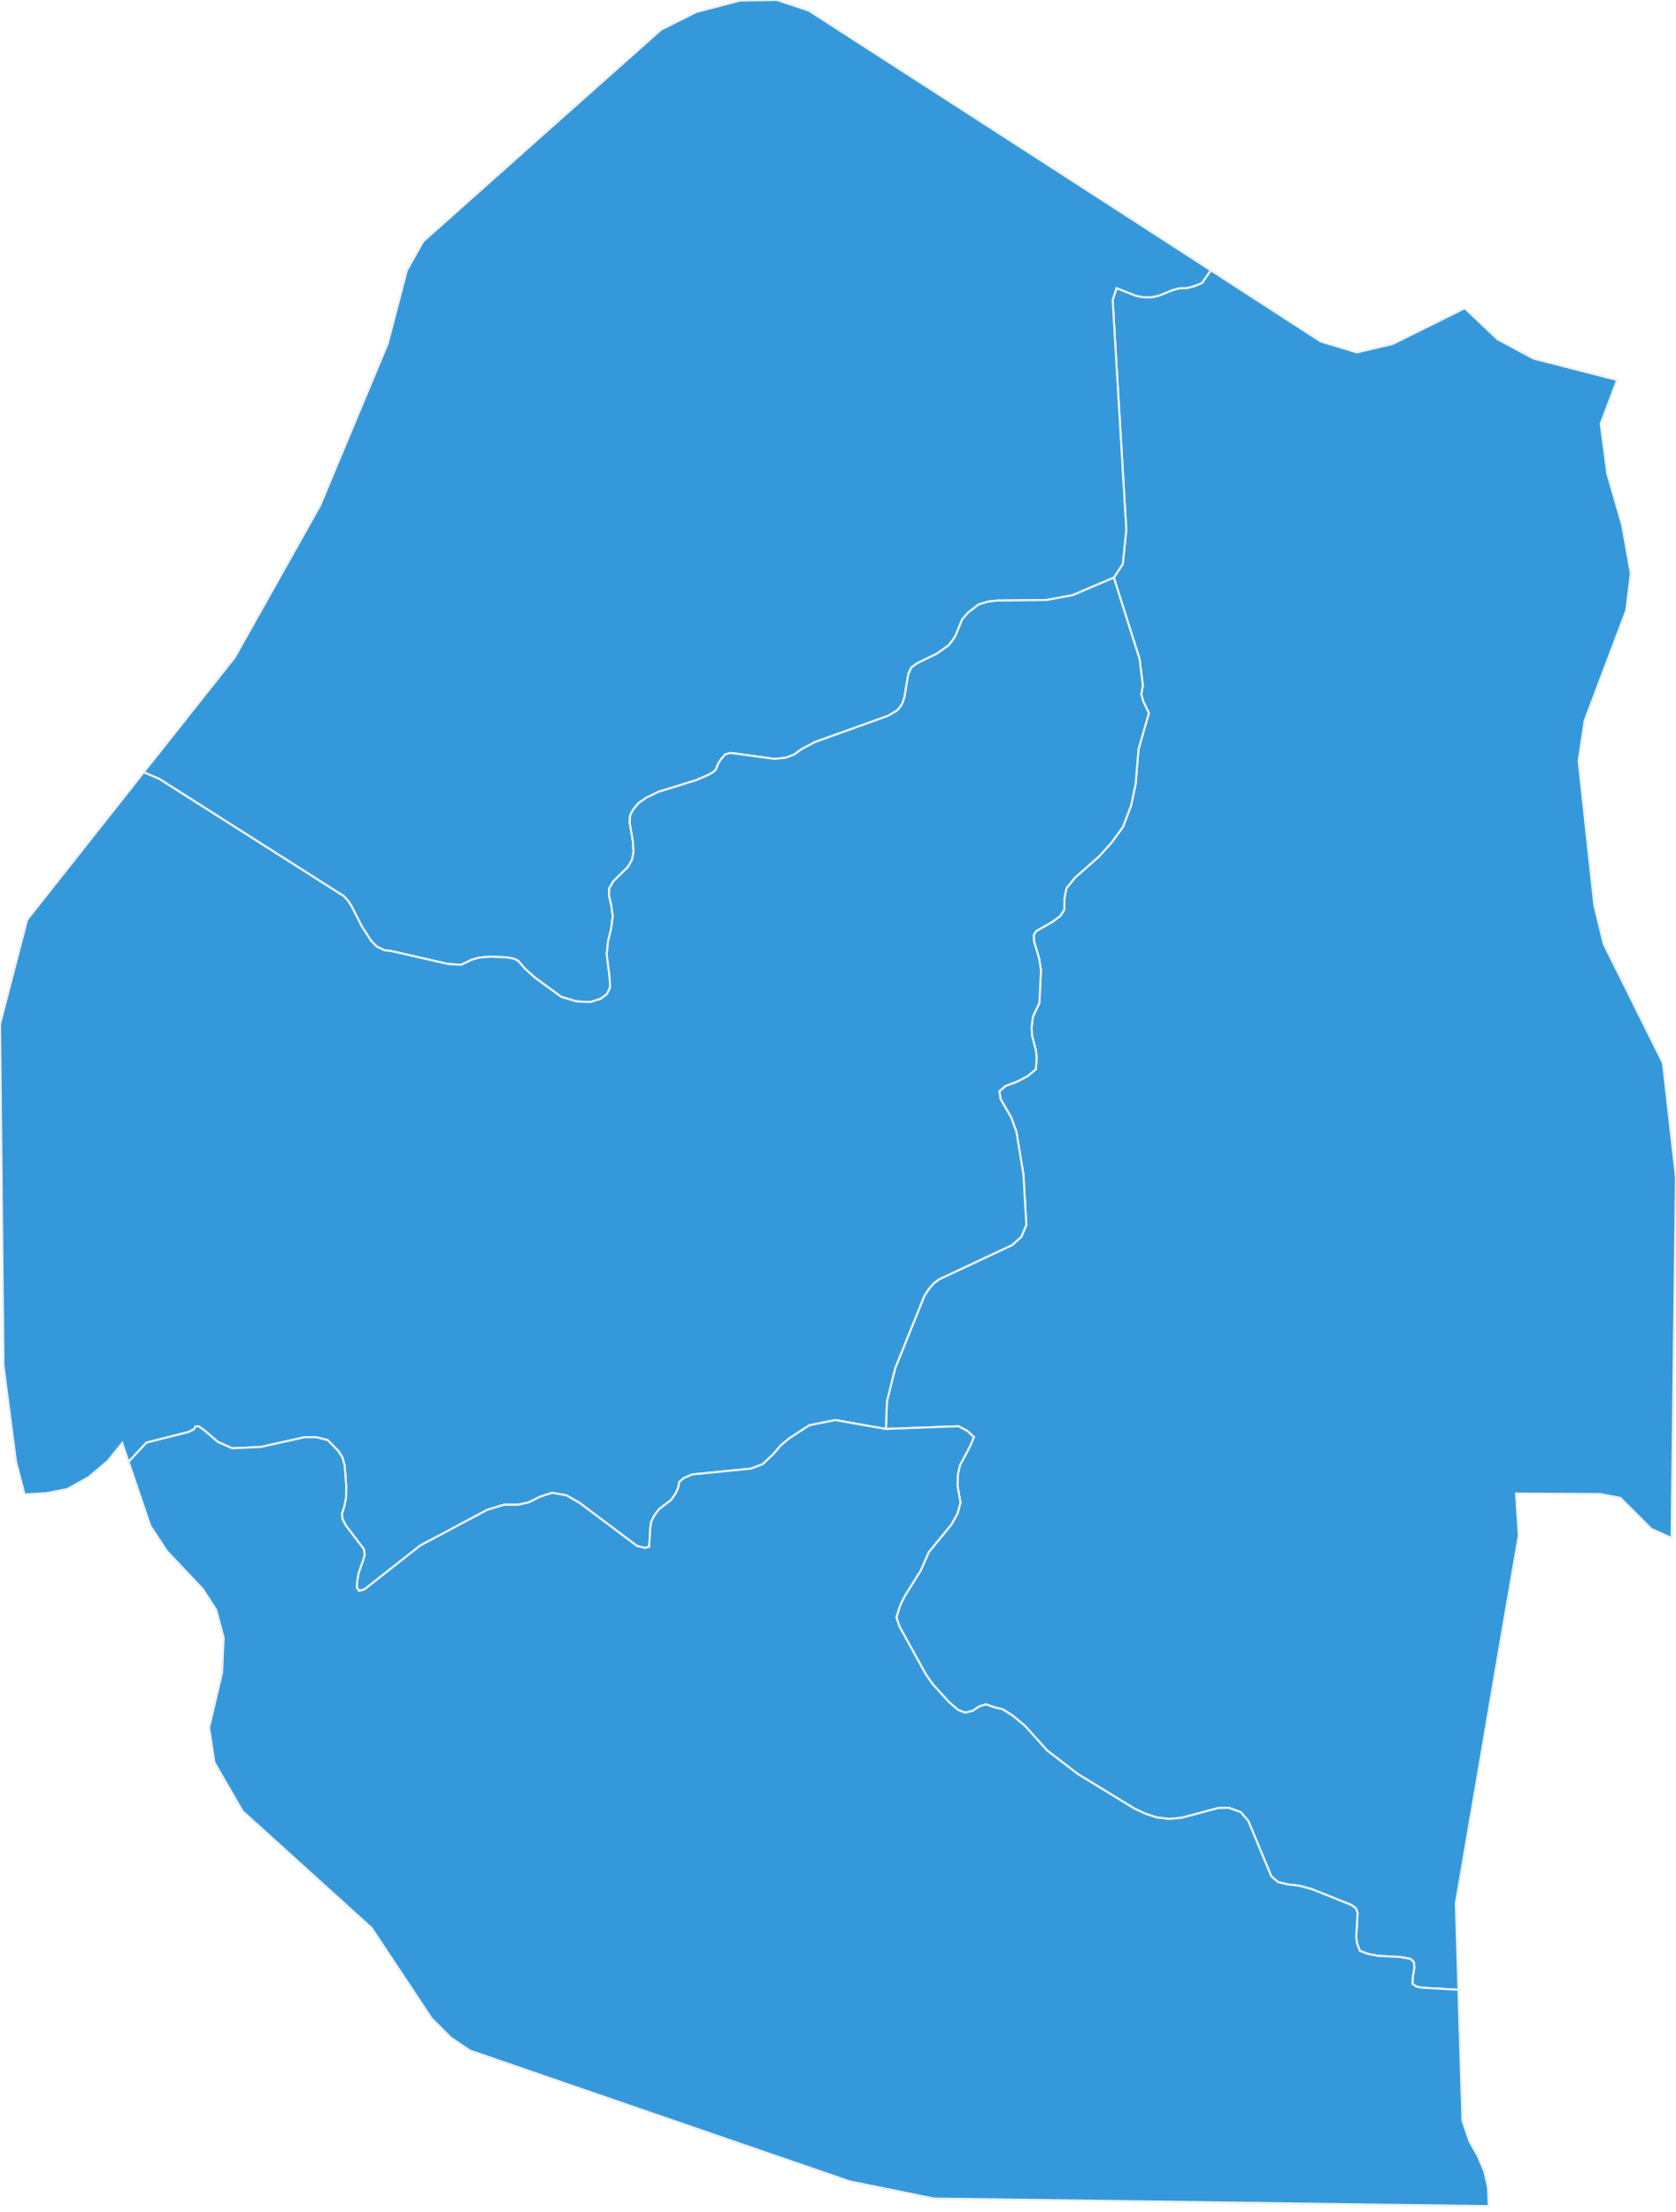
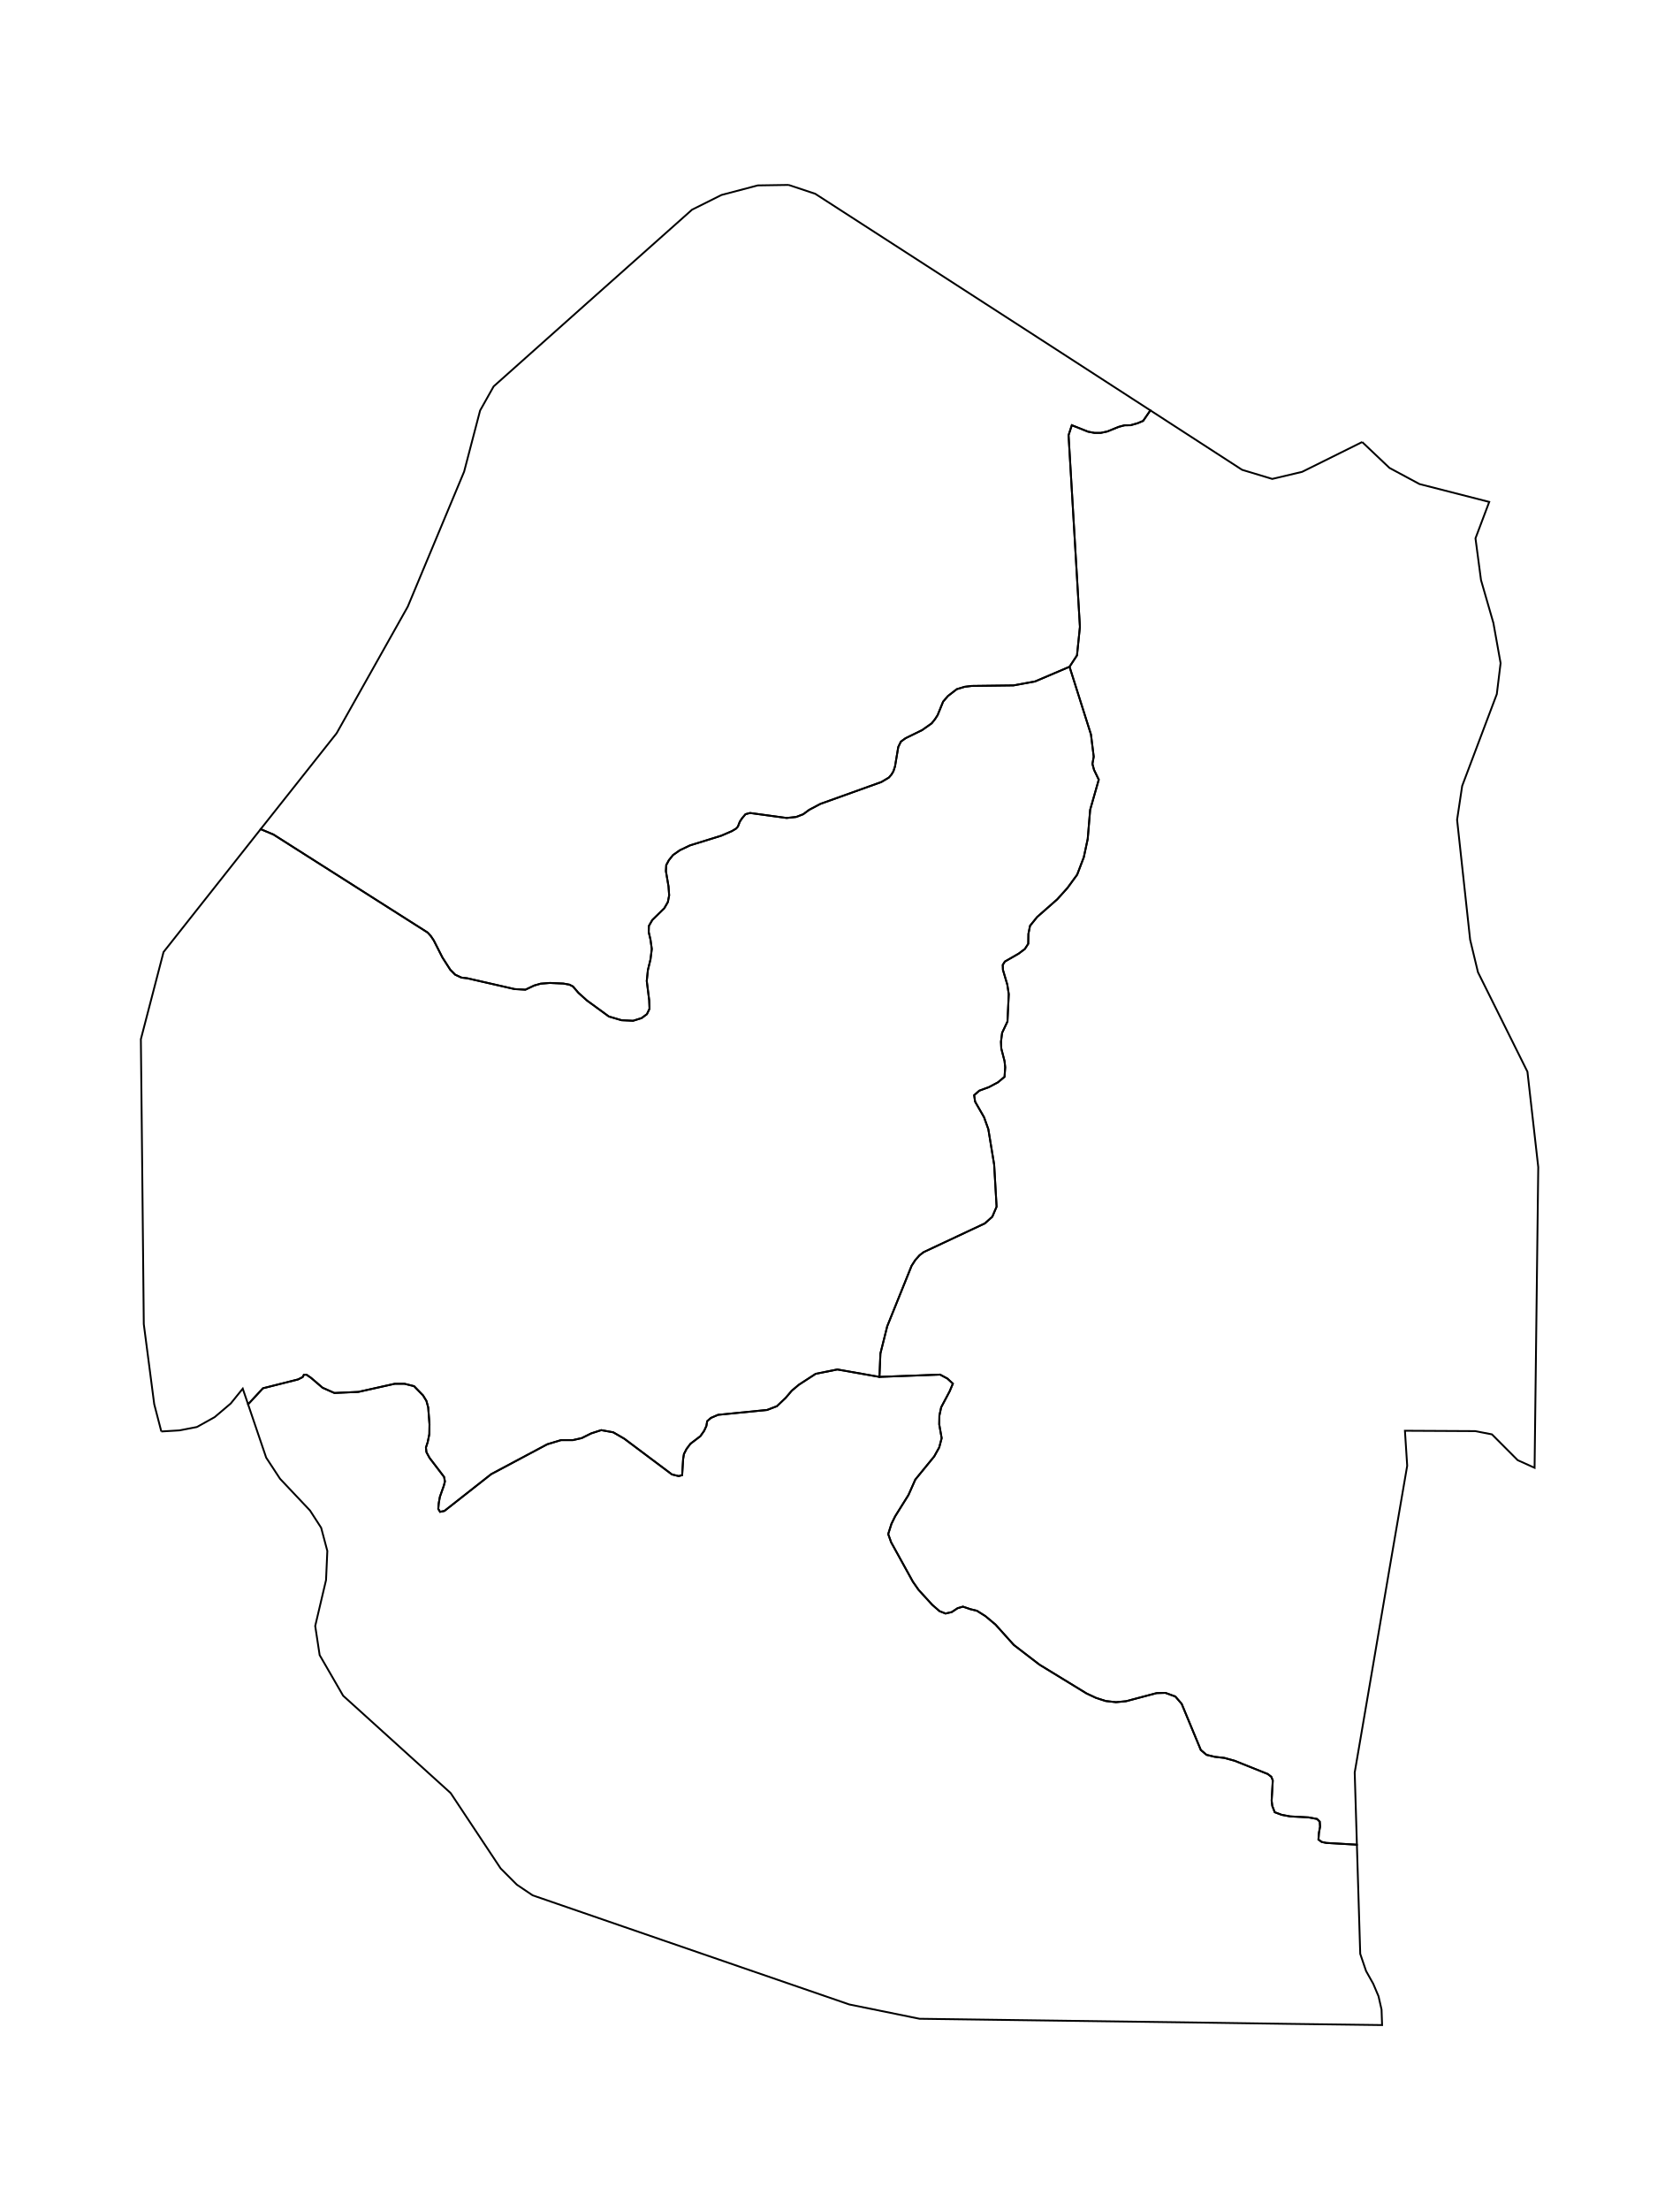
- <svg xmlns="http://www.w3.org/2000/svg" fill="#3498db" stroke="#ecf0f1" stroke-width="1" width="800" height="1056" viewBox="0 0 800 1056">
-   <path d="M699.195,147.145 714.808,161.95 732.032,171.205 771.933,181.421 764.064,202.268 767.224,226.139 774.318,250.705 778.439,273.699 776.27,291.412 756.444,343.959 753.532,363.338 760.998,431.962 765.489,450.606 793.804,507.533 800,562.158 797.893,734.216 788.228,729.865 773.482,715.087 763.879,713.223 723.668,713.015 724.969,733.042 714.808,792.118 705.452,847.089 694.919,908.609 696.174,949.928 695.973,949.916 678.625,948.912 676.023,948.358 674.164,947.007 674.443,943.163 675.093,939.631 674.908,936.757 673.328,935.198 668.495,934.298 657.993,933.744 653.129,932.844 649.133,931.355 647.739,927.754 647.367,924.742 648.018,913.144 647.181,911.067 645.137,909.475 626.178,901.894 620.292,900.268 614.808,899.645 610.069,898.503 606.816,895.734 595.849,869.297 592.225,865.111 586.525,863.036 581.506,863.174 564.034,867.81 558.272,868.363 552.386,867.706 546.903,865.942 541.419,863.382 514.437,846.882 499.753,835.608 489.251,823.921 483.458,819.08 478.625,816.038 474.908,815.139 470.632,813.687 467.566,814.586 464.22,816.798 460.688,817.628 457.25,816.28 453.067,812.65 445.23,804.077 441.977,799.411 429.523,776.844 427.851,772.145 429.709,766.306 431.847,761.953 439.468,749.759 443.371,740.951 454.183,727.725 457.064,722.545 458.458,717.263 457.064,709.391 457.157,704.351 458.179,699.587 463.012,690.475 464.87,686.058 461.711,683.124 457.528,680.881 422.832,682.192 423.39,668.804 427.293,653.21 441.233,618.617 443.371,615.307 445.787,612.583 448.204,610.756 483.179,594.347 487.454,590.521 489.901,584.799 488.507,560.712 485.162,540.387 482.714,533.567 477.603,524.681 477.045,520.962 480.019,518.379 485.533,516.348 490.645,513.627 494.455,510.46 494.827,505.02 494.455,501.474 492.597,494.279 492.411,490.423 493.061,485.294 496.128,478.789 496.872,463.166 496.035,457.695 493.526,449.231 493.433,446.375 494.641,444.483 502.541,439.942 506.072,437.294 508.024,434.301 508.117,428.66 509.046,424.017 513.136,418.962 524.598,408.886 530.453,402.388 536.029,394.755 539.839,384.751 542.07,374.302 543.464,357.635 548.39,340.387 545.694,334.787 544.765,331.352 545.509,327.23 543.929,314.522 531.661,275.759 535.936,269.237 537.609,252.936 531.103,143.239 532.962,137.517 542.256,141.217 545.88,141.903 549.598,141.903 553.253,141.115 559.852,138.442 563.105,137.585 566.636,137.517 570.632,136.386 573.792,135.05 577.934,129.034 630.452,163.047 647.708,168.257 664.808,164.212 699.195,147.145Z" name="Lubombo" name_en="Lubombo District" gn_name="Lubombo District" admin="Swaziland" adm0_a3="SWZ" iso_3166_2="SZ-LU" iso_a2="SZ" postal="LU" type="District" type_en="District" wikidataid="Q856657" />
-   <path d="M370.818,0 386.059,5.062 449.566,46.051 513.073,87.062 568.123,122.681 577.934,129.034 573.792,135.05 570.632,136.386 566.636,137.517 563.105,137.585 559.852,138.442 553.253,141.115 549.598,141.903 545.88,141.903 542.256,141.217 532.962,137.517 531.103,143.239 537.609,252.936 535.936,269.237 531.661,275.759 511.927,284.169 499.567,286.435 475.651,286.744 471.655,287.224 467.101,288.598 462.082,292.477 459.294,295.704 456.134,303.464 454.647,305.765 452.758,308.135 447.274,312.015 437.795,316.651 435.1,318.609 433.613,321.666 431.754,332.795 430.825,335.612 429.709,337.467 428.222,339.184 423.947,341.727 389.065,354.233 382.621,357.635 379.183,360.177 375.186,361.724 369.703,362.308 348.761,359.456 346.159,360.143 344.207,362.446 342.906,364.404 341.791,367.257 340.769,368.391 338.352,369.834 332.312,372.446 314.437,377.98 308.582,380.764 304.678,383.514 302.262,386.504 300.775,389.289 300.589,392.727 302.076,401.459 302.448,406.617 301.704,410.433 299.66,413.975 292.782,420.716 290.831,424.12 290.738,427.594 291.76,431.962 292.504,437.294 291.76,443.245 290.273,449.334 289.623,455.596 291.017,466.641 291.202,471.493 289.715,474.591 286.649,476.862 281.785,478.376 275.186,478.067 267.937,475.933 255.391,466.779 250.527,462.409 247.367,458.727 245.323,457.695 241.884,457.075 234.17,456.731 228.873,457.144 225.155,458.211 220.137,460.585 213.972,460.241 186.834,454.048 183.551,453.669 179.926,451.983 177.138,449.162 172.677,442.213 167.658,432.341 165.986,429.864 164.22,427.904 75.93,371.793 68.587,368.7 112.082,313.8 152.788,241.372 185.068,164.075 194.207,129.122 201.983,115.282 255.081,67.957 315.551,14.161 332.404,5.746 353.16,0.274 370.818,0Z" name="Hhohho" name_en="Hhohho District" gn_name="Hhohho District" admin="Swaziland" adm0_a3="SWZ" iso_3166_2="SZ-HH" iso_a2="SZ" postal="HH" type="District" type_en="District" wikidataid="Q735570" />
-   <path d="M11.71,713.43 7.652,697.826 1.673,652.002 0.743,559.884 0,488.943 12.98,439.048 68.587,368.7 75.93,371.793 164.22,427.904 165.986,429.864 167.658,432.341 172.677,442.213 177.138,449.162 179.926,451.983 183.551,453.669 186.834,454.048 213.972,460.241 220.137,460.585 225.155,458.211 228.873,457.144 234.17,456.731 241.884,457.075 245.323,457.695 247.367,458.727 250.527,462.409 255.391,466.779 267.937,475.933 275.186,478.067 281.785,478.376 286.649,476.862 289.715,474.591 291.202,471.493 291.017,466.641 289.623,455.596 290.273,449.334 291.76,443.245 292.504,437.294 291.76,431.962 290.738,427.594 290.831,424.12 292.782,420.716 299.66,413.975 301.704,410.433 302.448,406.617 302.076,401.459 300.589,392.727 300.775,389.289 302.262,386.504 304.678,383.514 308.582,380.764 314.437,377.98 332.312,372.446 338.352,369.834 340.769,368.391 341.791,367.257 342.906,364.404 344.207,362.446 346.159,360.143 348.761,359.456 369.703,362.308 375.186,361.724 379.183,360.177 382.621,357.635 389.065,354.233 423.947,341.727 428.222,339.184 429.709,337.467 430.825,335.612 431.754,332.795 433.613,321.666 435.1,318.609 437.795,316.651 447.274,312.015 452.758,308.135 454.647,305.765 456.134,303.464 459.294,295.704 462.082,292.477 467.101,288.598 471.655,287.224 475.651,286.744 499.567,286.435 511.927,284.169 531.661,275.759 543.929,314.522 545.509,327.23 544.765,331.352 545.694,334.787 548.39,340.387 543.464,357.635 542.07,374.302 539.839,384.751 536.029,394.755 530.453,402.388 524.598,408.886 513.136,418.962 509.046,424.017 508.117,428.66 508.024,434.301 506.072,437.294 502.541,439.942 494.641,444.483 493.433,446.375 493.526,449.231 496.035,457.695 496.872,463.166 496.128,478.789 493.061,485.294 492.411,490.423 492.597,494.279 494.455,501.474 494.827,505.02 494.455,510.46 490.645,513.627 485.533,516.348 480.019,518.379 477.045,520.962 477.603,524.681 482.714,533.567 485.162,540.387 488.507,560.712 489.901,584.799 487.454,590.521 483.179,594.347 448.204,610.756 445.787,612.583 443.371,615.307 441.233,618.617 427.293,653.21 423.39,668.804 422.832,682.192 398.73,677.948 386.339,680.432 376.766,686.644 372.677,690.061 369.145,694.203 364.127,698.966 358.551,701.106 330.453,703.902 326.364,705.663 324.226,707.527 323.761,710.254 322.46,713.085 320.323,716.123 314.623,720.474 312.392,723.443 310.905,726.344 310.44,729.279 309.883,738.43 307.931,738.983 304.028,738.016 276.766,717.573 270.447,713.914 263.569,712.671 257.807,714.535 252.386,717.228 247.367,718.367 240.583,718.367 232.683,720.75 200.589,737.843 173.792,758.913 171.283,759.431 170.261,757.704 170.54,754.491 171.19,750.829 173.421,744.543 174.071,742.056 173.606,739.466 165.242,728.519 163.476,725.239 163.198,722.649 164.22,719.507 165.149,714.949 165.242,709.322 164.499,699.656 163.476,695.929 161.525,692.753 156.413,687.507 150.899,686.127 145.416,686.127 124.505,690.786 110.812,691.407 104.028,688.404 97.429,682.744 94.827,680.95 93.34,680.95 92.597,682.33 89.994,683.642 69.889,688.715 61.38,697.889 58.333,688.921 51.456,697.412 42.255,705.213 32.094,710.875 22.119,712.808 11.71,713.43Z" name="Manzini" name_en="Manzini District" gn_name="Manzini District" admin="Swaziland" adm0_a3="SWZ" iso_3166_2="SZ-MA" iso_a2="SZ" postal="MA" type="District" type_en="District" wikidataid="Q305395" />
-   <path d="M276.84,997.024 224.287,978.91 215.242,972.813 205.979,963.528 177.354,920.379 115.799,864.661 102.354,841.417 99.814,824.75 106.01,798.477 106.753,781.819 103.222,768.551 96.84,758.67 79.678,740.502 71.747,728.415 61.38,697.889 69.889,688.715 89.994,683.642 92.597,682.33 93.34,680.95 94.827,680.95 97.429,682.744 104.028,688.404 110.812,691.407 124.505,690.786 145.416,686.127 150.899,686.127 156.413,687.507 161.525,692.753 163.476,695.929 164.499,699.656 165.242,709.322 165.149,714.949 164.22,719.507 163.198,722.649 163.476,725.239 165.242,728.519 173.606,739.466 174.071,742.056 173.421,744.543 171.19,750.829 170.54,754.491 170.261,757.704 171.283,759.431 173.792,758.913 200.589,737.843 232.683,720.75 240.583,718.367 247.367,718.367 252.386,717.228 257.807,714.535 263.569,712.671 270.447,713.914 276.766,717.573 304.028,738.016 307.931,738.983 309.883,738.43 310.44,729.279 310.905,726.344 312.392,723.443 314.623,720.474 320.323,716.123 322.46,713.085 323.761,710.254 324.226,707.527 326.364,705.663 330.453,703.902 358.551,701.106 364.127,698.966 369.145,694.203 372.677,690.061 376.766,686.644 386.339,680.432 398.73,677.948 422.832,682.192 457.528,680.881 461.711,683.124 464.87,686.058 463.012,690.475 458.179,699.587 457.157,704.351 457.064,709.391 458.458,717.263 457.064,722.545 454.183,727.725 443.371,740.951 439.468,749.759 431.847,761.953 429.709,766.306 427.851,772.145 429.523,776.844 441.977,799.411 445.23,804.077 453.067,812.65 457.25,816.28 460.688,817.628 464.22,816.798 467.566,814.586 470.632,813.687 474.908,815.139 478.625,816.038 483.458,819.08 489.251,823.921 499.753,835.608 514.437,846.882 541.419,863.382 546.903,865.942 552.386,867.706 558.272,868.363 564.034,867.81 581.506,863.174 586.525,863.036 592.225,865.111 595.849,869.297 606.816,895.734 610.069,898.503 614.808,899.645 620.292,900.268 626.178,901.894 645.137,909.475 647.181,911.067 648.018,913.144 647.367,924.742 647.739,927.754 649.133,931.355 653.129,932.844 657.993,933.744 668.495,934.298 673.328,935.198 674.908,936.757 675.093,939.631 674.443,943.163 674.164,947.007 676.023,948.358 678.625,948.912 695.973,949.916 696.174,949.928 696.561,962.697 698.079,1012.388 701.425,1022.233 705.514,1029.513 708.55,1036.656 710.285,1044.285 710.595,1053.163 656.846,1052.469 599.257,1051.637 511.958,1050.458 445.787,1049.556 405.576,1041.372 343.959,1020.153 298.079,1004.346 276.84,997.024Z" name="Shiselweni" name_en="Shiselweni District" gn_name="Shiselweni District" admin="Swaziland" adm0_a3="SWZ" iso_3166_2="SZ-SH" iso_a2="SZ" postal="SH" type="District" type_en="District" wikidataid="Q845934" />
+ <svg xmlns="http://www.w3.org/2000/svg" baseProfile="full" height="600px" version="1.1" viewBox="-80.527 -105.843 961.053 1264.849" width="456px">
+   <defs />
+   <path d="M 699.195,147.145 L 714.808,161.95 L 732.032,171.205 L 771.933,181.421 L 764.064,202.268 L 767.224,226.139 L 774.318,250.705 L 778.439,273.699 L 776.27,291.412 L 756.444,343.959 L 753.532,363.338 L 760.998,431.962 L 765.489,450.606 L 793.804,507.533 L 800.0,562.158 L 797.893,734.216 L 788.228,729.865 L 773.482,715.087 L 763.879,713.223 L 723.668,713.015 L 724.969,733.042 L 714.808,792.118 L 705.452,847.089 L 694.919,908.609 L 696.174,949.928 L 695.973,949.916 L 678.625,948.912 L 676.023,948.358 L 674.164,947.007 L 674.443,943.163 L 675.093,939.631 L 674.908,936.757 L 673.328,935.198 L 668.495,934.298 L 657.993,933.744 L 653.129,932.844 L 649.133,931.355 L 647.739,927.754 L 647.367,924.742 L 648.018,913.144 L 647.181,911.067 L 645.137,909.475 L 626.178,901.894 L 620.292,900.268 L 614.808,899.645 L 610.069,898.503 L 606.816,895.734 L 595.849,869.297 L 592.225,865.111 L 586.525,863.036 L 581.506,863.174 L 564.034,867.81 L 558.272,868.363 L 552.386,867.706 L 546.903,865.942 L 541.419,863.382 L 514.437,846.882 L 499.753,835.608 L 489.251,823.921 L 483.458,819.08 L 478.625,816.038 L 474.908,815.139 L 470.632,813.687 L 467.566,814.586 L 464.22,816.798 L 460.688,817.628 L 457.25,816.28 L 453.067,812.65 L 445.23,804.077 L 441.977,799.411 L 429.523,776.844 L 427.851,772.145 L 429.709,766.306 L 431.847,761.953 L 439.468,749.759 L 443.371,740.951 L 454.183,727.725 L 457.064,722.545 L 458.458,717.263 L 457.064,709.391 L 457.157,704.351 L 458.179,699.587 L 463.012,690.475 L 464.87,686.058 L 461.711,683.124 L 457.528,680.881 L 422.832,682.192 L 423.39,668.804 L 427.293,653.21 L 441.233,618.617 L 443.371,615.307 L 445.787,612.583 L 448.204,610.756 L 483.179,594.347 L 487.454,590.521 L 489.901,584.799 L 488.507,560.712 L 485.162,540.387 L 482.714,533.567 L 477.603,524.681 L 477.045,520.962 L 480.019,518.379 L 485.533,516.348 L 490.645,513.627 L 494.455,510.46 L 494.827,505.02 L 494.455,501.474 L 492.597,494.279 L 492.411,490.423 L 493.061,485.294 L 496.128,478.789 L 496.872,463.166 L 496.035,457.695 L 493.526,449.231 L 493.433,446.375 L 494.641,444.483 L 502.541,439.942 L 506.072,437.294 L 508.024,434.301 L 508.117,428.66 L 509.046,424.017 L 513.136,418.962 L 524.598,408.886 L 530.453,402.388 L 536.029,394.755 L 539.839,384.751 L 542.07,374.302 L 543.464,357.635 L 548.39,340.387 L 545.694,334.787 L 544.765,331.352 L 545.509,327.23 L 543.929,314.522 L 531.661,275.759 L 535.936,269.237 L 537.609,252.936 L 531.103,143.239 L 532.962,137.517 L 542.256,141.217 L 545.88,141.903 L 549.598,141.903 L 553.253,141.115 L 559.852,138.442 L 563.105,137.585 L 566.636,137.517 L 570.632,136.386 L 573.792,135.05 L 577.934,129.034 L 630.452,163.047 L 647.708,168.257 L 664.808,164.212 L 699.195,147.145" fill="none" stroke="#000000" stroke-width="1.053" />
+   <path d="M 370.818,0.0 L 386.059,5.062 L 449.566,46.051 L 513.073,87.062 L 568.123,122.681 L 577.934,129.034 L 573.792,135.05 L 570.632,136.386 L 566.636,137.517 L 563.105,137.585 L 559.852,138.442 L 553.253,141.115 L 549.598,141.903 L 545.88,141.903 L 542.256,141.217 L 532.962,137.517 L 531.103,143.239 L 537.609,252.936 L 535.936,269.237 L 531.661,275.759 L 511.927,284.169 L 499.567,286.435 L 475.651,286.744 L 471.655,287.224 L 467.101,288.598 L 462.082,292.477 L 459.294,295.704 L 456.134,303.464 L 454.647,305.765 L 452.758,308.135 L 447.274,312.015 L 437.795,316.651 L 435.1,318.609 L 433.613,321.666 L 431.754,332.795 L 430.825,335.612 L 429.709,337.467 L 428.222,339.184 L 423.947,341.727 L 389.065,354.233 L 382.621,357.635 L 379.183,360.177 L 375.186,361.724 L 369.703,362.308 L 348.761,359.456 L 346.159,360.143 L 344.207,362.446 L 342.906,364.404 L 341.791,367.257 L 340.769,368.391 L 338.352,369.834 L 332.312,372.446 L 314.437,377.98 L 308.582,380.764 L 304.678,383.514 L 302.262,386.504 L 300.775,389.289 L 300.589,392.727 L 302.076,401.459 L 302.448,406.617 L 301.704,410.433 L 299.66,413.975 L 292.782,420.716 L 290.831,424.12 L 290.738,427.594 L 291.76,431.962 L 292.504,437.294 L 291.76,443.245 L 290.273,449.334 L 289.623,455.596 L 291.017,466.641 L 291.202,471.493 L 289.715,474.591 L 286.649,476.862 L 281.785,478.376 L 275.186,478.067 L 267.937,475.933 L 255.391,466.779 L 250.527,462.409 L 247.367,458.727 L 245.323,457.695 L 241.884,457.075 L 234.17,456.731 L 228.873,457.144 L 225.155,458.211 L 220.137,460.585 L 213.972,460.241 L 186.834,454.048 L 183.551,453.669 L 179.926,451.983 L 177.138,449.162 L 172.677,442.213 L 167.658,432.341 L 165.986,429.864 L 164.22,427.904 L 75.93,371.793 L 68.587,368.7 L 112.082,313.8 L 152.788,241.372 L 185.068,164.075 L 194.207,129.122 L 201.983,115.282 L 255.081,67.957 L 315.551,14.161 L 332.404,5.746 L 353.16,0.274 L 370.818,0.0" fill="none" stroke="#000000" stroke-width="1.053" />
+   <path d="M 11.71,713.43 L 7.652,697.826 L 1.673,652.002 L 0.743,559.884 L 0.0,488.943 L 12.98,439.048 L 68.587,368.7 L 75.93,371.793 L 164.22,427.904 L 165.986,429.864 L 167.658,432.341 L 172.677,442.213 L 177.138,449.162 L 179.926,451.983 L 183.551,453.669 L 186.834,454.048 L 213.972,460.241 L 220.137,460.585 L 225.155,458.211 L 228.873,457.144 L 234.17,456.731 L 241.884,457.075 L 245.323,457.695 L 247.367,458.727 L 250.527,462.409 L 255.391,466.779 L 267.937,475.933 L 275.186,478.067 L 281.785,478.376 L 286.649,476.862 L 289.715,474.591 L 291.202,471.493 L 291.017,466.641 L 289.623,455.596 L 290.273,449.334 L 291.76,443.245 L 292.504,437.294 L 291.76,431.962 L 290.738,427.594 L 290.831,424.12 L 292.782,420.716 L 299.66,413.975 L 301.704,410.433 L 302.448,406.617 L 302.076,401.459 L 300.589,392.727 L 300.775,389.289 L 302.262,386.504 L 304.678,383.514 L 308.582,380.764 L 314.437,377.98 L 332.312,372.446 L 338.352,369.834 L 340.769,368.391 L 341.791,367.257 L 342.906,364.404 L 344.207,362.446 L 346.159,360.143 L 348.761,359.456 L 369.703,362.308 L 375.186,361.724 L 379.183,360.177 L 382.621,357.635 L 389.065,354.233 L 423.947,341.727 L 428.222,339.184 L 429.709,337.467 L 430.825,335.612 L 431.754,332.795 L 433.613,321.666 L 435.1,318.609 L 437.795,316.651 L 447.274,312.015 L 452.758,308.135 L 454.647,305.765 L 456.134,303.464 L 459.294,295.704 L 462.082,292.477 L 467.101,288.598 L 471.655,287.224 L 475.651,286.744 L 499.567,286.435 L 511.927,284.169 L 531.661,275.759 L 543.929,314.522 L 545.509,327.23 L 544.765,331.352 L 545.694,334.787 L 548.39,340.387 L 543.464,357.635 L 542.07,374.302 L 539.839,384.751 L 536.029,394.755 L 530.453,402.388 L 524.598,408.886 L 513.136,418.962 L 509.046,424.017 L 508.117,428.66 L 508.024,434.301 L 506.072,437.294 L 502.541,439.942 L 494.641,444.483 L 493.433,446.375 L 493.526,449.231 L 496.035,457.695 L 496.872,463.166 L 496.128,478.789 L 493.061,485.294 L 492.411,490.423 L 492.597,494.279 L 494.455,501.474 L 494.827,505.02 L 494.455,510.46 L 490.645,513.627 L 485.533,516.348 L 480.019,518.379 L 477.045,520.962 L 477.603,524.681 L 482.714,533.567 L 485.162,540.387 L 488.507,560.712 L 489.901,584.799 L 487.454,590.521 L 483.179,594.347 L 448.204,610.756 L 445.787,612.583 L 443.371,615.307 L 441.233,618.617 L 427.293,653.21 L 423.39,668.804 L 422.832,682.192 L 398.73,677.948 L 386.339,680.432 L 376.766,686.644 L 372.677,690.061 L 369.145,694.203 L 364.127,698.966 L 358.551,701.106 L 330.453,703.902 L 326.364,705.663 L 324.226,707.527 L 323.761,710.254 L 322.46,713.085 L 320.323,716.123 L 314.623,720.474 L 312.392,723.443 L 310.905,726.344 L 310.44,729.279 L 309.883,738.43 L 307.931,738.983 L 304.028,738.016 L 276.766,717.573 L 270.447,713.914 L 263.569,712.671 L 257.807,714.535 L 252.386,717.228 L 247.367,718.367 L 240.583,718.367 L 232.683,720.75 L 200.589,737.843 L 173.792,758.913 L 171.283,759.431 L 170.261,757.704 L 170.54,754.491 L 171.19,750.829 L 173.421,744.543 L 174.071,742.056 L 173.606,739.466 L 165.242,728.519 L 163.476,725.239 L 163.198,722.649 L 164.22,719.507 L 165.149,714.949 L 165.242,709.322 L 164.499,699.656 L 163.476,695.929 L 161.525,692.753 L 156.413,687.507 L 150.899,686.127 L 145.416,686.127 L 124.505,690.786 L 110.812,691.407 L 104.028,688.404 L 97.429,682.744 L 94.827,680.95 L 93.34,680.95 L 92.597,682.33 L 89.994,683.642 L 69.889,688.715 L 61.38,697.889 L 58.333,688.921 L 51.456,697.412 L 42.255,705.213 L 32.094,710.875 L 22.119,712.808 L 11.71,713.43" fill="none" stroke="#000000" stroke-width="1.053" />
+   <path d="M 276.84,997.024 L 224.287,978.91 L 215.242,972.813 L 205.979,963.528 L 177.354,920.379 L 115.799,864.661 L 102.354,841.417 L 99.814,824.75 L 106.01,798.477 L 106.753,781.819 L 103.222,768.551 L 96.84,758.67 L 79.678,740.502 L 71.747,728.415 L 61.38,697.889 L 69.889,688.715 L 89.994,683.642 L 92.597,682.33 L 93.34,680.95 L 94.827,680.95 L 97.429,682.744 L 104.028,688.404 L 110.812,691.407 L 124.505,690.786 L 145.416,686.127 L 150.899,686.127 L 156.413,687.507 L 161.525,692.753 L 163.476,695.929 L 164.499,699.656 L 165.242,709.322 L 165.149,714.949 L 164.22,719.507 L 163.198,722.649 L 163.476,725.239 L 165.242,728.519 L 173.606,739.466 L 174.071,742.056 L 173.421,744.543 L 171.19,750.829 L 170.54,754.491 L 170.261,757.704 L 171.283,759.431 L 173.792,758.913 L 200.589,737.843 L 232.683,720.75 L 240.583,718.367 L 247.367,718.367 L 252.386,717.228 L 257.807,714.535 L 263.569,712.671 L 270.447,713.914 L 276.766,717.573 L 304.028,738.016 L 307.931,738.983 L 309.883,738.43 L 310.44,729.279 L 310.905,726.344 L 312.392,723.443 L 314.623,720.474 L 320.323,716.123 L 322.46,713.085 L 323.761,710.254 L 324.226,707.527 L 326.364,705.663 L 330.453,703.902 L 358.551,701.106 L 364.127,698.966 L 369.145,694.203 L 372.677,690.061 L 376.766,686.644 L 386.339,680.432 L 398.73,677.948 L 422.832,682.192 L 457.528,680.881 L 461.711,683.124 L 464.87,686.058 L 463.012,690.475 L 458.179,699.587 L 457.157,704.351 L 457.064,709.391 L 458.458,717.263 L 457.064,722.545 L 454.183,727.725 L 443.371,740.951 L 439.468,749.759 L 431.847,761.953 L 429.709,766.306 L 427.851,772.145 L 429.523,776.844 L 441.977,799.411 L 445.23,804.077 L 453.067,812.65 L 457.25,816.28 L 460.688,817.628 L 464.22,816.798 L 467.566,814.586 L 470.632,813.687 L 474.908,815.139 L 478.625,816.038 L 483.458,819.08 L 489.251,823.921 L 499.753,835.608 L 514.437,846.882 L 541.419,863.382 L 546.903,865.942 L 552.386,867.706 L 558.272,868.363 L 564.034,867.81 L 581.506,863.174 L 586.525,863.036 L 592.225,865.111 L 595.849,869.297 L 606.816,895.734 L 610.069,898.503 L 614.808,899.645 L 620.292,900.268 L 626.178,901.894 L 645.137,909.475 L 647.181,911.067 L 648.018,913.144 L 647.367,924.742 L 647.739,927.754 L 649.133,931.355 L 653.129,932.844 L 657.993,933.744 L 668.495,934.298 L 673.328,935.198 L 674.908,936.757 L 675.093,939.631 L 674.443,943.163 L 674.164,947.007 L 676.023,948.358 L 678.625,948.912 L 695.973,949.916 L 696.174,949.928 L 696.561,962.697 L 698.079,1012.388 L 701.425,1022.233 L 705.514,1029.513 L 708.55,1036.656 L 710.285,1044.285 L 710.595,1053.163 L 656.846,1052.469 L 599.257,1051.637 L 511.958,1050.458 L 445.787,1049.556 L 405.576,1041.372 L 343.959,1020.153 L 298.079,1004.346 L 276.84,997.024" fill="none" stroke="#000000" stroke-width="1.053" />
</svg>
